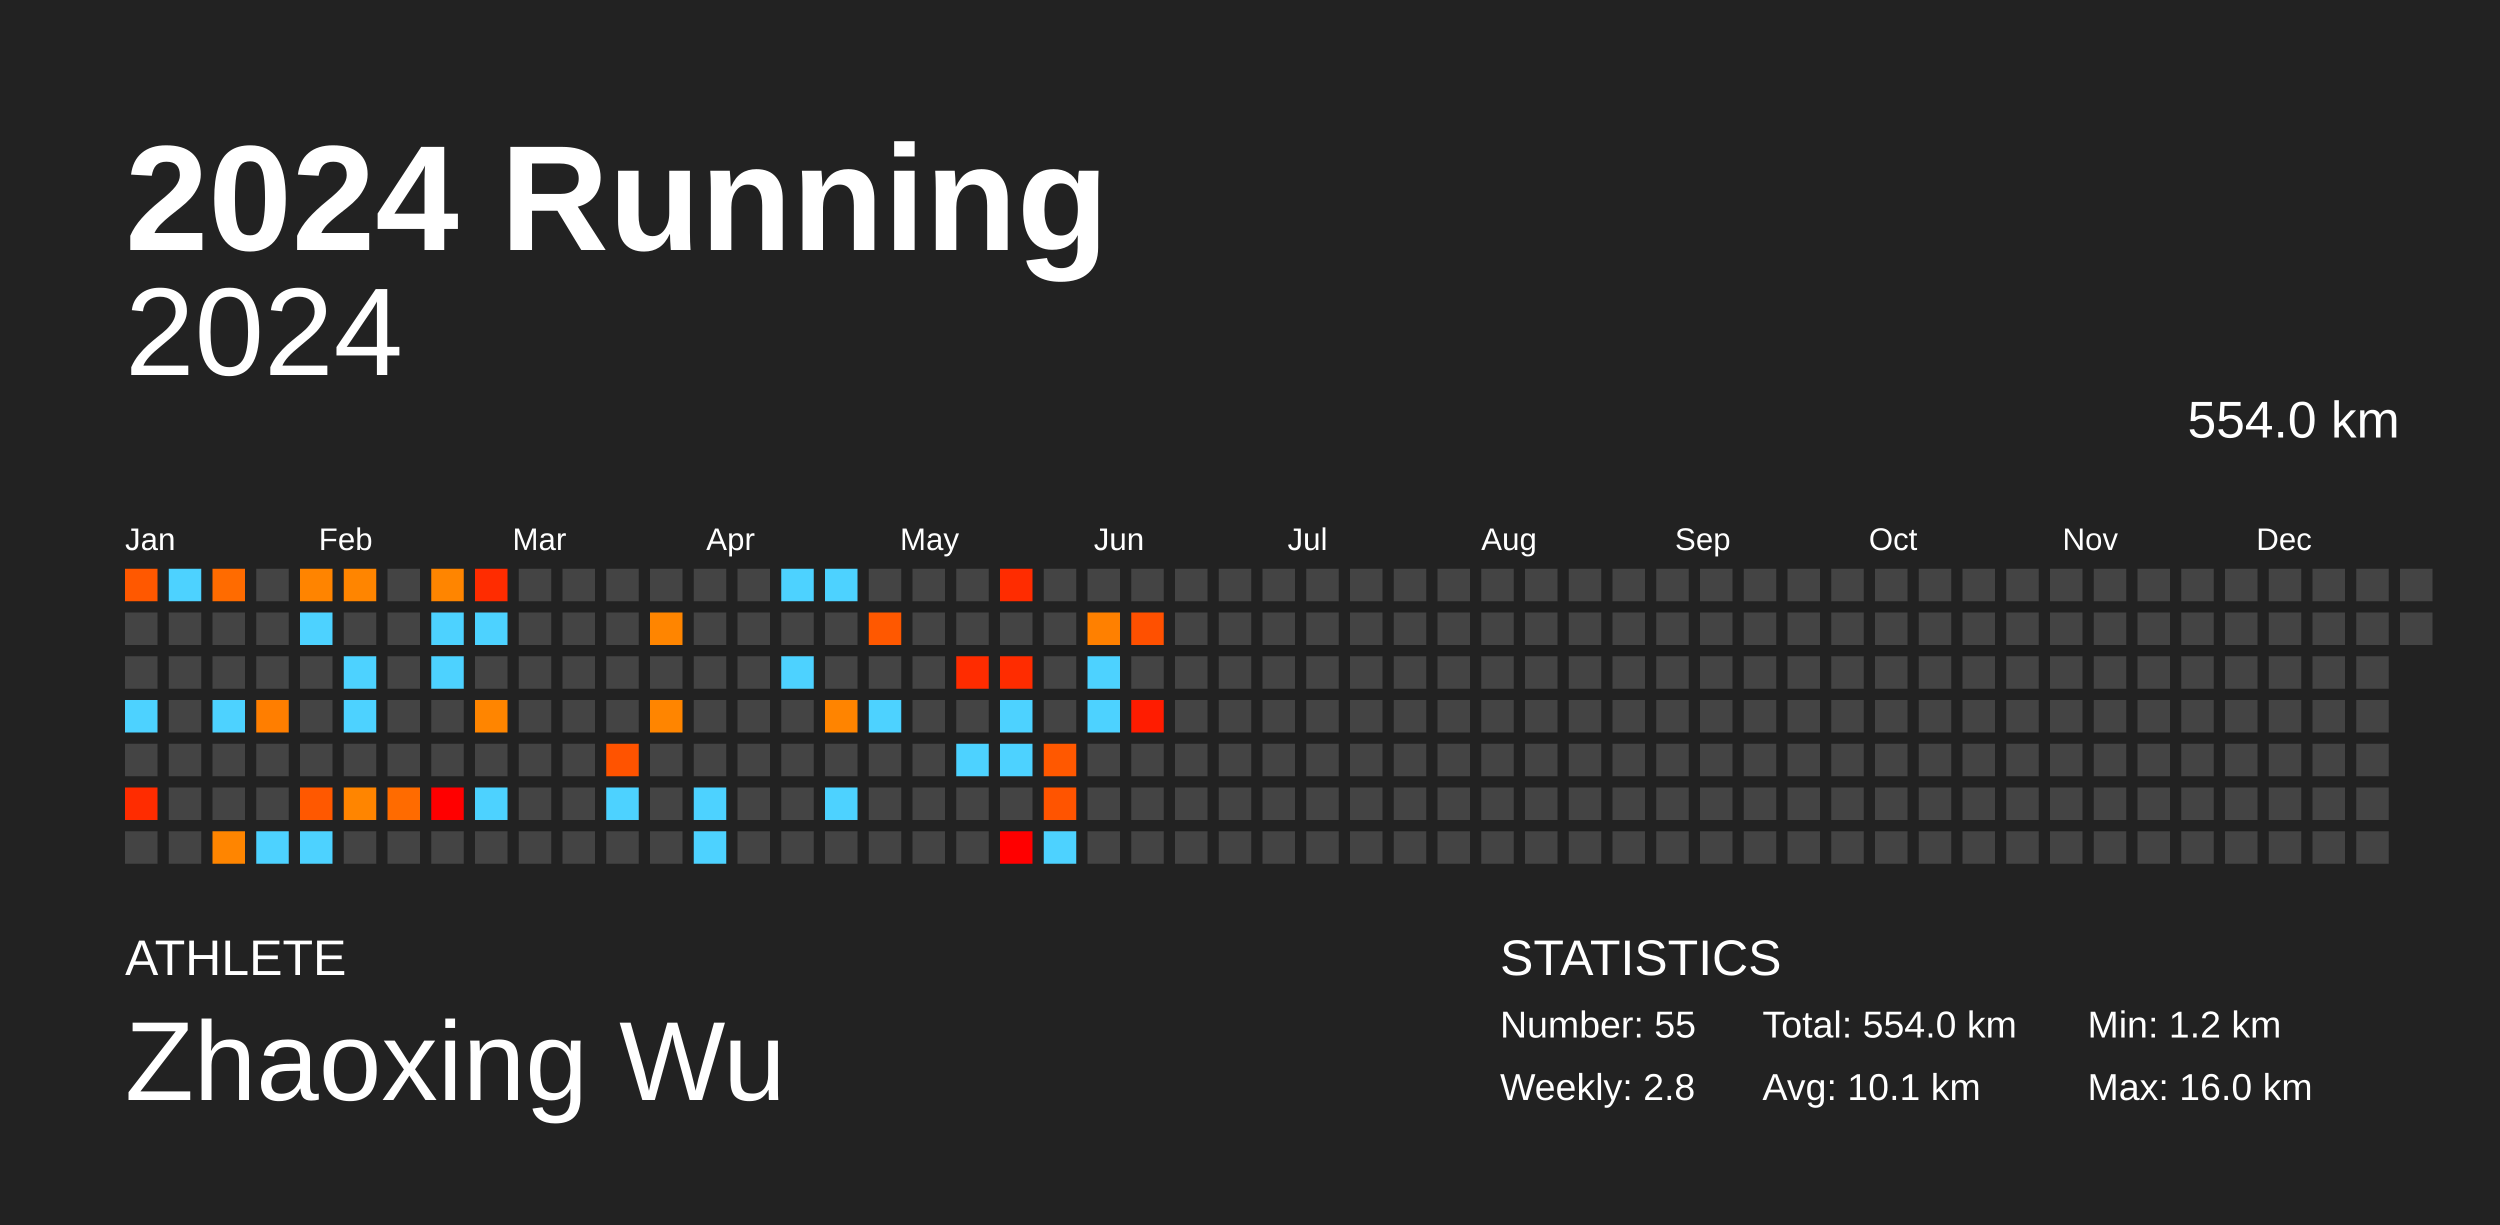
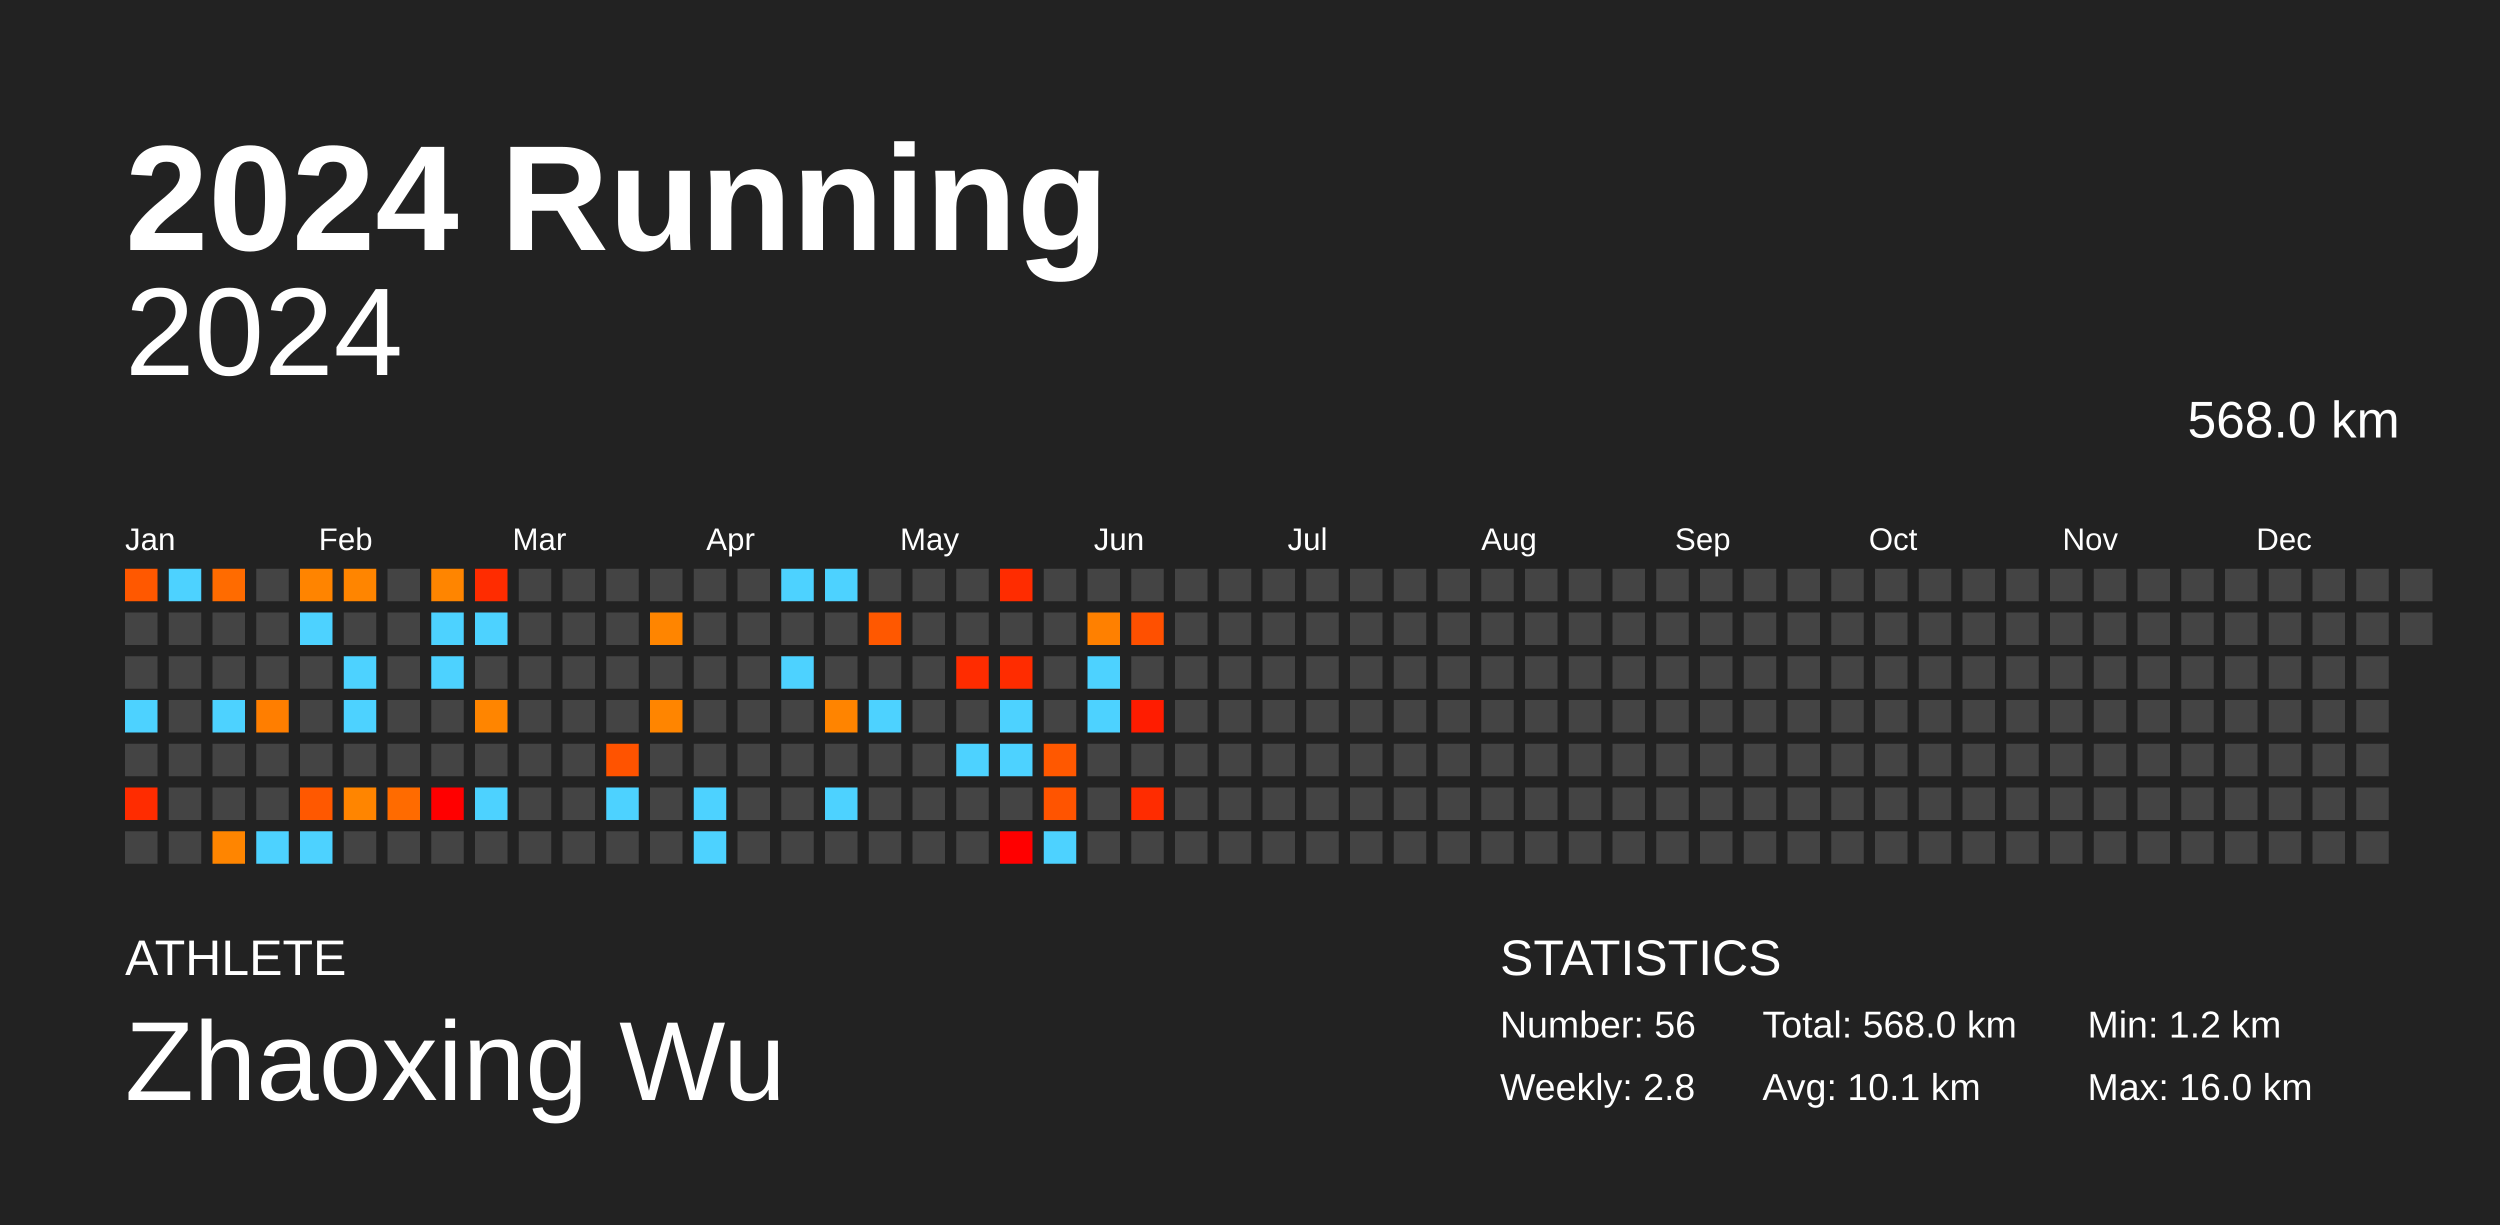
<svg xmlns="http://www.w3.org/2000/svg" baseProfile="full" height="98mm" version="1.1" viewBox="0,0,200,98" width="200mm">
  <defs />
  <rect fill="#222222" height="98" width="200" x="0" y="0" />
  <text fill="#FFFFFF" style="font-size:12px; font-family:Arial; font-weight:bold;" x="10" y="20">2024 Running</text>
  <text fill="#FFFFFF" style="font-size:4px; font-family:Arial" x="10" y="78">ATHLETE</text>
  <text fill="#FFFFFF" style="font-size:9px; font-family:Arial" x="10" y="88">Zhaoxing Wu</text>
  <text fill="#FFFFFF" style="font-size:4px; font-family:Arial" x="120" y="78">STATISTICS</text>
-   <text fill="#FFFFFF" style="font-size:3px; font-family:Arial" x="120" y="83">Number: 55</text>
+   <text fill="#FFFFFF" style="font-size:3px; font-family:Arial" x="120" y="83">Number: 56</text>
  <text fill="#FFFFFF" style="font-size:3px; font-family:Arial" x="120" y="88">Weekly: 2.8</text>
-   <text fill="#FFFFFF" style="font-size:3px; font-family:Arial" x="141" y="83">Total: 554.0 km</text>
+   <text fill="#FFFFFF" style="font-size:3px; font-family:Arial" x="141" y="83">Total: 568.0 km</text>
  <text fill="#FFFFFF" style="font-size:3px; font-family:Arial" x="141" y="88">Avg: 10.1 km</text>
  <text fill="#FFFFFF" style="font-size:3px; font-family:Arial" x="167" y="83">Min: 1.2 km</text>
  <text fill="#FFFFFF" style="font-size:3px; font-family:Arial" x="167" y="88">Max: 16.0 km</text>
  <text alignment-baseline="hanging" fill="#FFFFFF" style="font-size:10.0px; font-family:Arial;" x="10" y="30">2024</text>
-   <text alignment-baseline="hanging" fill="#FFFFFF" style="font-size:4.125px; font-family:Arial;" x="175" y="35">554.0 km</text>
+   <text alignment-baseline="hanging" fill="#FFFFFF" style="font-size:4.125px; font-family:Arial;" x="175" y="35">568.0 km</text>
  <text fill="#FFFFFF" style="font-size:2.5px; font-family:Arial" x="10.0" y="44">Jan</text>
  <text fill="#FFFFFF" style="font-size:2.5px; font-family:Arial" x="25.5" y="44">Feb</text>
  <text fill="#FFFFFF" style="font-size:2.5px; font-family:Arial" x="41.0" y="44">Mar</text>
  <text fill="#FFFFFF" style="font-size:2.5px; font-family:Arial" x="56.5" y="44">Apr</text>
  <text fill="#FFFFFF" style="font-size:2.5px; font-family:Arial" x="72.0" y="44">May</text>
  <text fill="#FFFFFF" style="font-size:2.5px; font-family:Arial" x="87.5" y="44">Jun</text>
  <text fill="#FFFFFF" style="font-size:2.5px; font-family:Arial" x="103.0" y="44">Jul</text>
  <text fill="#FFFFFF" style="font-size:2.5px; font-family:Arial" x="118.5" y="44">Aug</text>
  <text fill="#FFFFFF" style="font-size:2.5px; font-family:Arial" x="134.0" y="44">Sep</text>
  <text fill="#FFFFFF" style="font-size:2.5px; font-family:Arial" x="149.5" y="44">Oct</text>
  <text fill="#FFFFFF" style="font-size:2.5px; font-family:Arial" x="165.0" y="44">Nov</text>
  <text fill="#FFFFFF" style="font-size:2.5px; font-family:Arial" x="180.5" y="44">Dec</text>
  <rect fill="#ff5800" height="2.6" width="2.6" x="10.0" y="45.5" />
  <rect fill="#444444" height="2.6" width="2.6" x="10.0" y="49.0" />
  <rect fill="#444444" height="2.6" width="2.6" x="10.0" y="52.5" />
  <rect fill="#4dd2ff" height="2.6" width="2.6" x="10.0" y="56.0" />
  <rect fill="#444444" height="2.6" width="2.6" x="10.0" y="59.5" />
  <rect fill="#ff2c00" height="2.6" width="2.6" x="10.0" y="63.0" />
  <rect fill="#444444" height="2.6" width="2.6" x="10.0" y="66.5" />
  <rect fill="#4dd2ff" height="2.6" width="2.6" x="13.5" y="45.5" />
  <rect fill="#444444" height="2.6" width="2.6" x="13.5" y="49.0" />
  <rect fill="#444444" height="2.6" width="2.6" x="13.5" y="52.5" />
  <rect fill="#444444" height="2.6" width="2.6" x="13.5" y="56.0" />
  <rect fill="#444444" height="2.6" width="2.6" x="13.5" y="59.5" />
  <rect fill="#444444" height="2.6" width="2.6" x="13.5" y="63.0" />
  <rect fill="#444444" height="2.6" width="2.6" x="13.5" y="66.5" />
  <rect fill="#ff6b00" height="2.6" width="2.6" x="17.0" y="45.5" />
  <rect fill="#444444" height="2.6" width="2.6" x="17.0" y="49.0" />
  <rect fill="#444444" height="2.6" width="2.6" x="17.0" y="52.5" />
  <rect fill="#4dd2ff" height="2.6" width="2.6" x="17.0" y="56.0" />
  <rect fill="#444444" height="2.6" width="2.6" x="17.0" y="59.5" />
  <rect fill="#444444" height="2.6" width="2.6" x="17.0" y="63.0" />
  <rect fill="#ff8500" height="2.6" width="2.6" x="17.0" y="66.5" />
  <rect fill="#444444" height="2.6" width="2.6" x="20.5" y="45.5" />
  <rect fill="#444444" height="2.6" width="2.6" x="20.5" y="49.0" />
  <rect fill="#444444" height="2.6" width="2.6" x="20.5" y="52.5" />
  <rect fill="#ff7e00" height="2.6" width="2.6" x="20.5" y="56.0" />
  <rect fill="#444444" height="2.6" width="2.6" x="20.5" y="59.5" />
  <rect fill="#444444" height="2.6" width="2.6" x="20.5" y="63.0" />
  <rect fill="#4dd2ff" height="2.6" width="2.6" x="20.5" y="66.5" />
  <rect fill="#ff8400" height="2.6" width="2.6" x="24.0" y="45.5" />
  <rect fill="#4dd2ff" height="2.6" width="2.6" x="24.0" y="49.0" />
  <rect fill="#444444" height="2.6" width="2.6" x="24.0" y="52.5" />
  <rect fill="#444444" height="2.6" width="2.6" x="24.0" y="56.0" />
  <rect fill="#444444" height="2.6" width="2.6" x="24.0" y="59.5" />
  <rect fill="#ff5800" height="2.6" width="2.6" x="24.0" y="63.0" />
  <rect fill="#4dd2ff" height="2.6" width="2.6" x="24.0" y="66.5" />
  <rect fill="#ff8500" height="2.6" width="2.6" x="27.5" y="45.5" />
  <rect fill="#444444" height="2.6" width="2.6" x="27.5" y="49.0" />
  <rect fill="#4dd2ff" height="2.6" width="2.6" x="27.5" y="52.5" />
  <rect fill="#4dd2ff" height="2.6" width="2.6" x="27.5" y="56.0" />
  <rect fill="#444444" height="2.6" width="2.6" x="27.5" y="59.5" />
  <rect fill="#ff8500" height="2.6" width="2.6" x="27.5" y="63.0" />
  <rect fill="#444444" height="2.6" width="2.6" x="27.5" y="66.5" />
  <rect fill="#444444" height="2.6" width="2.6" x="31.0" y="45.5" />
  <rect fill="#444444" height="2.6" width="2.6" x="31.0" y="49.0" />
  <rect fill="#444444" height="2.6" width="2.6" x="31.0" y="52.5" />
  <rect fill="#444444" height="2.6" width="2.6" x="31.0" y="56.0" />
  <rect fill="#444444" height="2.6" width="2.6" x="31.0" y="59.5" />
  <rect fill="#ff6b00" height="2.6" width="2.6" x="31.0" y="63.0" />
  <rect fill="#444444" height="2.6" width="2.6" x="31.0" y="66.5" />
  <rect fill="#ff8500" height="2.6" width="2.6" x="34.5" y="45.5" />
  <rect fill="#4dd2ff" height="2.6" width="2.6" x="34.5" y="49.0" />
  <rect fill="#4dd2ff" height="2.6" width="2.6" x="34.5" y="52.5" />
  <rect fill="#444444" height="2.6" width="2.6" x="34.5" y="56.0" />
  <rect fill="#444444" height="2.6" width="2.6" x="34.5" y="59.5" />
  <rect fill="#ff0000" height="2.6" width="2.6" x="34.5" y="63.0" />
  <rect fill="#444444" height="2.6" width="2.6" x="34.5" y="66.5" />
  <rect fill="#ff2c00" height="2.6" width="2.6" x="38.0" y="45.5" />
  <rect fill="#4dd2ff" height="2.6" width="2.6" x="38.0" y="49.0" />
  <rect fill="#444444" height="2.6" width="2.6" x="38.0" y="52.5" />
  <rect fill="#ff8500" height="2.6" width="2.6" x="38.0" y="56.0" />
  <rect fill="#444444" height="2.6" width="2.6" x="38.0" y="59.5" />
  <rect fill="#4dd2ff" height="2.6" width="2.6" x="38.0" y="63.0" />
  <rect fill="#444444" height="2.6" width="2.6" x="38.0" y="66.5" />
  <rect fill="#444444" height="2.6" width="2.6" x="41.5" y="45.5" />
  <rect fill="#444444" height="2.6" width="2.6" x="41.5" y="49.0" />
  <rect fill="#444444" height="2.6" width="2.6" x="41.5" y="52.5" />
  <rect fill="#444444" height="2.6" width="2.6" x="41.5" y="56.0" />
  <rect fill="#444444" height="2.6" width="2.6" x="41.5" y="59.5" />
  <rect fill="#444444" height="2.6" width="2.6" x="41.5" y="63.0" />
  <rect fill="#444444" height="2.6" width="2.6" x="41.5" y="66.5" />
  <rect fill="#444444" height="2.6" width="2.6" x="45.0" y="45.5" />
  <rect fill="#444444" height="2.6" width="2.6" x="45.0" y="49.0" />
  <rect fill="#444444" height="2.6" width="2.6" x="45.0" y="52.5" />
  <rect fill="#444444" height="2.6" width="2.6" x="45.0" y="56.0" />
  <rect fill="#444444" height="2.6" width="2.6" x="45.0" y="59.5" />
  <rect fill="#444444" height="2.6" width="2.6" x="45.0" y="63.0" />
  <rect fill="#444444" height="2.6" width="2.6" x="45.0" y="66.5" />
  <rect fill="#444444" height="2.6" width="2.6" x="48.5" y="45.5" />
  <rect fill="#444444" height="2.6" width="2.6" x="48.5" y="49.0" />
  <rect fill="#444444" height="2.6" width="2.6" x="48.5" y="52.5" />
  <rect fill="#444444" height="2.6" width="2.6" x="48.5" y="56.0" />
  <rect fill="#ff5300" height="2.6" width="2.6" x="48.5" y="59.5" />
  <rect fill="#4dd2ff" height="2.6" width="2.6" x="48.5" y="63.0" />
  <rect fill="#444444" height="2.6" width="2.6" x="48.5" y="66.5" />
  <rect fill="#444444" height="2.6" width="2.6" x="52.0" y="45.5" />
  <rect fill="#ff8500" height="2.6" width="2.6" x="52.0" y="49.0" />
  <rect fill="#444444" height="2.6" width="2.6" x="52.0" y="52.5" />
  <rect fill="#ff8500" height="2.6" width="2.6" x="52.0" y="56.0" />
  <rect fill="#444444" height="2.6" width="2.6" x="52.0" y="59.5" />
  <rect fill="#444444" height="2.6" width="2.6" x="52.0" y="63.0" />
  <rect fill="#444444" height="2.6" width="2.6" x="52.0" y="66.5" />
  <rect fill="#444444" height="2.6" width="2.6" x="55.5" y="45.5" />
  <rect fill="#444444" height="2.6" width="2.6" x="55.5" y="49.0" />
  <rect fill="#444444" height="2.6" width="2.6" x="55.5" y="52.5" />
  <rect fill="#444444" height="2.6" width="2.6" x="55.5" y="56.0" />
  <rect fill="#444444" height="2.6" width="2.6" x="55.5" y="59.5" />
  <rect fill="#4dd2ff" height="2.6" width="2.6" x="55.5" y="63.0" />
  <rect fill="#4dd2ff" height="2.6" width="2.6" x="55.5" y="66.5" />
  <rect fill="#444444" height="2.6" width="2.6" x="59.0" y="45.5" />
  <rect fill="#444444" height="2.6" width="2.6" x="59.0" y="49.0" />
  <rect fill="#444444" height="2.6" width="2.6" x="59.0" y="52.5" />
  <rect fill="#444444" height="2.6" width="2.6" x="59.0" y="56.0" />
  <rect fill="#444444" height="2.6" width="2.6" x="59.0" y="59.5" />
  <rect fill="#444444" height="2.6" width="2.6" x="59.0" y="63.0" />
  <rect fill="#444444" height="2.6" width="2.6" x="59.0" y="66.5" />
  <rect fill="#4dd2ff" height="2.6" width="2.6" x="62.5" y="45.5" />
  <rect fill="#444444" height="2.6" width="2.6" x="62.5" y="49.0" />
  <rect fill="#4dd2ff" height="2.6" width="2.6" x="62.5" y="52.5" />
  <rect fill="#444444" height="2.6" width="2.6" x="62.5" y="56.0" />
  <rect fill="#444444" height="2.6" width="2.6" x="62.5" y="59.5" />
  <rect fill="#444444" height="2.6" width="2.6" x="62.5" y="63.0" />
  <rect fill="#444444" height="2.6" width="2.6" x="62.5" y="66.5" />
  <rect fill="#4dd2ff" height="2.6" width="2.6" x="66.0" y="45.5" />
  <rect fill="#444444" height="2.6" width="2.6" x="66.0" y="49.0" />
  <rect fill="#444444" height="2.6" width="2.6" x="66.0" y="52.5" />
  <rect fill="#ff8400" height="2.6" width="2.6" x="66.0" y="56.0" />
  <rect fill="#444444" height="2.6" width="2.6" x="66.0" y="59.5" />
  <rect fill="#4dd2ff" height="2.6" width="2.6" x="66.0" y="63.0" />
  <rect fill="#444444" height="2.6" width="2.6" x="66.0" y="66.5" />
  <rect fill="#444444" height="2.6" width="2.6" x="69.5" y="45.5" />
  <rect fill="#ff5800" height="2.6" width="2.6" x="69.5" y="49.0" />
  <rect fill="#444444" height="2.6" width="2.6" x="69.5" y="52.5" />
  <rect fill="#4dd2ff" height="2.6" width="2.6" x="69.5" y="56.0" />
  <rect fill="#444444" height="2.6" width="2.6" x="69.5" y="59.5" />
  <rect fill="#444444" height="2.6" width="2.6" x="69.5" y="63.0" />
  <rect fill="#444444" height="2.6" width="2.6" x="69.5" y="66.5" />
  <rect fill="#444444" height="2.6" width="2.6" x="73.0" y="45.5" />
  <rect fill="#444444" height="2.6" width="2.6" x="73.0" y="49.0" />
  <rect fill="#444444" height="2.6" width="2.6" x="73.0" y="52.5" />
  <rect fill="#444444" height="2.6" width="2.6" x="73.0" y="56.0" />
  <rect fill="#444444" height="2.6" width="2.6" x="73.0" y="59.5" />
  <rect fill="#444444" height="2.6" width="2.6" x="73.0" y="63.0" />
  <rect fill="#444444" height="2.6" width="2.6" x="73.0" y="66.5" />
  <rect fill="#444444" height="2.6" width="2.6" x="76.5" y="45.5" />
  <rect fill="#444444" height="2.6" width="2.6" x="76.5" y="49.0" />
  <rect fill="#ff2c00" height="2.6" width="2.6" x="76.5" y="52.5" />
  <rect fill="#444444" height="2.6" width="2.6" x="76.5" y="56.0" />
  <rect fill="#4dd2ff" height="2.6" width="2.6" x="76.5" y="59.5" />
  <rect fill="#444444" height="2.6" width="2.6" x="76.5" y="63.0" />
  <rect fill="#444444" height="2.6" width="2.6" x="76.5" y="66.5" />
  <rect fill="#ff2c00" height="2.6" width="2.6" x="80.0" y="45.5" />
  <rect fill="#444444" height="2.6" width="2.6" x="80.0" y="49.0" />
  <rect fill="#ff2c00" height="2.6" width="2.6" x="80.0" y="52.5" />
  <rect fill="#4dd2ff" height="2.6" width="2.6" x="80.0" y="56.0" />
  <rect fill="#4dd2ff" height="2.6" width="2.6" x="80.0" y="59.5" />
  <rect fill="#444444" height="2.6" width="2.6" x="80.0" y="63.0" />
  <rect fill="#ff0000" height="2.6" width="2.6" x="80.0" y="66.5" />
  <rect fill="#444444" height="2.6" width="2.6" x="83.5" y="45.5" />
  <rect fill="#444444" height="2.6" width="2.6" x="83.5" y="49.0" />
  <rect fill="#444444" height="2.6" width="2.6" x="83.5" y="52.5" />
  <rect fill="#444444" height="2.6" width="2.6" x="83.5" y="56.0" />
  <rect fill="#ff5800" height="2.6" width="2.6" x="83.5" y="59.5" />
  <rect fill="#ff5400" height="2.6" width="2.6" x="83.5" y="63.0" />
  <rect fill="#4dd2ff" height="2.6" width="2.6" x="83.5" y="66.5" />
  <rect fill="#444444" height="2.6" width="2.6" x="87.0" y="45.5" />
  <rect fill="#ff8000" height="2.6" width="2.6" x="87.0" y="49.0" />
  <rect fill="#4dd2ff" height="2.6" width="2.6" x="87.0" y="52.5" />
  <rect fill="#4dd2ff" height="2.6" width="2.6" x="87.0" y="56.0" />
  <rect fill="#444444" height="2.6" width="2.6" x="87.0" y="59.5" />
  <rect fill="#444444" height="2.6" width="2.6" x="87.0" y="63.0" />
  <rect fill="#444444" height="2.6" width="2.6" x="87.0" y="66.5" />
  <rect fill="#444444" height="2.6" width="2.6" x="90.5" y="45.5" />
  <rect fill="#ff5000" height="2.6" width="2.6" x="90.5" y="49.0" />
  <rect fill="#444444" height="2.6" width="2.6" x="90.5" y="52.5" />
  <rect fill="#ff1c00" height="2.6" width="2.6" x="90.5" y="56.0" />
  <rect fill="#444444" height="2.6" width="2.6" x="90.5" y="59.5" />
-   <rect fill="#444444" height="2.6" width="2.6" x="90.5" y="63.0" />
+   <rect fill="#ff2c00" height="2.6" width="2.6" x="90.5" y="63.0" />
  <rect fill="#444444" height="2.6" width="2.6" x="90.5" y="66.5" />
  <rect fill="#444444" height="2.6" width="2.6" x="94.0" y="45.5" />
  <rect fill="#444444" height="2.6" width="2.6" x="94.0" y="49.0" />
  <rect fill="#444444" height="2.6" width="2.6" x="94.0" y="52.5" />
  <rect fill="#444444" height="2.6" width="2.6" x="94.0" y="56.0" />
  <rect fill="#444444" height="2.6" width="2.6" x="94.0" y="59.5" />
  <rect fill="#444444" height="2.6" width="2.6" x="94.0" y="63.0" />
  <rect fill="#444444" height="2.6" width="2.6" x="94.0" y="66.5" />
  <rect fill="#444444" height="2.6" width="2.6" x="97.5" y="45.5" />
  <rect fill="#444444" height="2.6" width="2.6" x="97.5" y="49.0" />
  <rect fill="#444444" height="2.6" width="2.6" x="97.5" y="52.5" />
  <rect fill="#444444" height="2.6" width="2.6" x="97.5" y="56.0" />
  <rect fill="#444444" height="2.6" width="2.6" x="97.5" y="59.5" />
  <rect fill="#444444" height="2.6" width="2.6" x="97.5" y="63.0" />
  <rect fill="#444444" height="2.6" width="2.6" x="97.5" y="66.5" />
  <rect fill="#444444" height="2.6" width="2.6" x="101.0" y="45.5" />
  <rect fill="#444444" height="2.6" width="2.6" x="101.0" y="49.0" />
  <rect fill="#444444" height="2.6" width="2.6" x="101.0" y="52.5" />
  <rect fill="#444444" height="2.6" width="2.6" x="101.0" y="56.0" />
  <rect fill="#444444" height="2.6" width="2.6" x="101.0" y="59.5" />
  <rect fill="#444444" height="2.6" width="2.6" x="101.0" y="63.0" />
  <rect fill="#444444" height="2.6" width="2.6" x="101.0" y="66.5" />
  <rect fill="#444444" height="2.6" width="2.6" x="104.5" y="45.5" />
  <rect fill="#444444" height="2.6" width="2.6" x="104.5" y="49.0" />
  <rect fill="#444444" height="2.6" width="2.6" x="104.5" y="52.5" />
  <rect fill="#444444" height="2.6" width="2.6" x="104.5" y="56.0" />
  <rect fill="#444444" height="2.6" width="2.6" x="104.5" y="59.5" />
  <rect fill="#444444" height="2.6" width="2.6" x="104.5" y="63.0" />
  <rect fill="#444444" height="2.6" width="2.6" x="104.5" y="66.5" />
  <rect fill="#444444" height="2.6" width="2.6" x="108.0" y="45.5" />
  <rect fill="#444444" height="2.6" width="2.6" x="108.0" y="49.0" />
  <rect fill="#444444" height="2.6" width="2.6" x="108.0" y="52.5" />
  <rect fill="#444444" height="2.6" width="2.6" x="108.0" y="56.0" />
  <rect fill="#444444" height="2.6" width="2.6" x="108.0" y="59.5" />
  <rect fill="#444444" height="2.6" width="2.6" x="108.0" y="63.0" />
  <rect fill="#444444" height="2.6" width="2.6" x="108.0" y="66.5" />
  <rect fill="#444444" height="2.6" width="2.6" x="111.5" y="45.5" />
  <rect fill="#444444" height="2.6" width="2.6" x="111.5" y="49.0" />
  <rect fill="#444444" height="2.6" width="2.6" x="111.5" y="52.5" />
  <rect fill="#444444" height="2.6" width="2.6" x="111.5" y="56.0" />
  <rect fill="#444444" height="2.6" width="2.6" x="111.5" y="59.5" />
  <rect fill="#444444" height="2.6" width="2.6" x="111.5" y="63.0" />
  <rect fill="#444444" height="2.6" width="2.6" x="111.5" y="66.5" />
  <rect fill="#444444" height="2.6" width="2.6" x="115.0" y="45.5" />
  <rect fill="#444444" height="2.6" width="2.6" x="115.0" y="49.0" />
  <rect fill="#444444" height="2.6" width="2.6" x="115.0" y="52.5" />
  <rect fill="#444444" height="2.6" width="2.6" x="115.0" y="56.0" />
  <rect fill="#444444" height="2.6" width="2.6" x="115.0" y="59.5" />
  <rect fill="#444444" height="2.6" width="2.6" x="115.0" y="63.0" />
  <rect fill="#444444" height="2.6" width="2.6" x="115.0" y="66.5" />
  <rect fill="#444444" height="2.6" width="2.6" x="118.5" y="45.5" />
  <rect fill="#444444" height="2.6" width="2.6" x="118.5" y="49.0" />
  <rect fill="#444444" height="2.6" width="2.6" x="118.5" y="52.5" />
  <rect fill="#444444" height="2.6" width="2.6" x="118.5" y="56.0" />
  <rect fill="#444444" height="2.6" width="2.6" x="118.5" y="59.5" />
  <rect fill="#444444" height="2.6" width="2.6" x="118.5" y="63.0" />
  <rect fill="#444444" height="2.6" width="2.6" x="118.5" y="66.5" />
  <rect fill="#444444" height="2.6" width="2.6" x="122.0" y="45.5" />
  <rect fill="#444444" height="2.6" width="2.6" x="122.0" y="49.0" />
  <rect fill="#444444" height="2.6" width="2.6" x="122.0" y="52.5" />
  <rect fill="#444444" height="2.6" width="2.6" x="122.0" y="56.0" />
  <rect fill="#444444" height="2.6" width="2.6" x="122.0" y="59.5" />
  <rect fill="#444444" height="2.6" width="2.6" x="122.0" y="63.0" />
  <rect fill="#444444" height="2.6" width="2.6" x="122.0" y="66.5" />
  <rect fill="#444444" height="2.6" width="2.6" x="125.5" y="45.5" />
  <rect fill="#444444" height="2.6" width="2.6" x="125.5" y="49.0" />
  <rect fill="#444444" height="2.6" width="2.6" x="125.5" y="52.5" />
  <rect fill="#444444" height="2.6" width="2.6" x="125.5" y="56.0" />
  <rect fill="#444444" height="2.6" width="2.6" x="125.5" y="59.5" />
  <rect fill="#444444" height="2.6" width="2.6" x="125.5" y="63.0" />
  <rect fill="#444444" height="2.6" width="2.6" x="125.5" y="66.5" />
  <rect fill="#444444" height="2.6" width="2.6" x="129.0" y="45.5" />
  <rect fill="#444444" height="2.6" width="2.6" x="129.0" y="49.0" />
  <rect fill="#444444" height="2.6" width="2.6" x="129.0" y="52.5" />
  <rect fill="#444444" height="2.6" width="2.6" x="129.0" y="56.0" />
  <rect fill="#444444" height="2.6" width="2.6" x="129.0" y="59.5" />
  <rect fill="#444444" height="2.6" width="2.6" x="129.0" y="63.0" />
  <rect fill="#444444" height="2.6" width="2.6" x="129.0" y="66.5" />
  <rect fill="#444444" height="2.6" width="2.6" x="132.5" y="45.5" />
  <rect fill="#444444" height="2.6" width="2.6" x="132.5" y="49.0" />
  <rect fill="#444444" height="2.6" width="2.6" x="132.5" y="52.5" />
  <rect fill="#444444" height="2.6" width="2.6" x="132.5" y="56.0" />
  <rect fill="#444444" height="2.6" width="2.6" x="132.5" y="59.5" />
  <rect fill="#444444" height="2.6" width="2.6" x="132.5" y="63.0" />
  <rect fill="#444444" height="2.6" width="2.6" x="132.5" y="66.5" />
  <rect fill="#444444" height="2.6" width="2.6" x="136.0" y="45.5" />
  <rect fill="#444444" height="2.6" width="2.6" x="136.0" y="49.0" />
  <rect fill="#444444" height="2.6" width="2.6" x="136.0" y="52.5" />
  <rect fill="#444444" height="2.6" width="2.6" x="136.0" y="56.0" />
  <rect fill="#444444" height="2.6" width="2.6" x="136.0" y="59.5" />
  <rect fill="#444444" height="2.6" width="2.6" x="136.0" y="63.0" />
  <rect fill="#444444" height="2.6" width="2.6" x="136.0" y="66.5" />
  <rect fill="#444444" height="2.6" width="2.6" x="139.5" y="45.5" />
  <rect fill="#444444" height="2.6" width="2.6" x="139.5" y="49.0" />
  <rect fill="#444444" height="2.6" width="2.6" x="139.5" y="52.5" />
  <rect fill="#444444" height="2.6" width="2.6" x="139.5" y="56.0" />
  <rect fill="#444444" height="2.6" width="2.6" x="139.5" y="59.5" />
  <rect fill="#444444" height="2.6" width="2.6" x="139.5" y="63.0" />
  <rect fill="#444444" height="2.6" width="2.6" x="139.5" y="66.5" />
  <rect fill="#444444" height="2.6" width="2.6" x="143.0" y="45.5" />
  <rect fill="#444444" height="2.6" width="2.6" x="143.0" y="49.0" />
  <rect fill="#444444" height="2.6" width="2.6" x="143.0" y="52.5" />
  <rect fill="#444444" height="2.6" width="2.6" x="143.0" y="56.0" />
  <rect fill="#444444" height="2.6" width="2.6" x="143.0" y="59.5" />
  <rect fill="#444444" height="2.6" width="2.6" x="143.0" y="63.0" />
  <rect fill="#444444" height="2.6" width="2.6" x="143.0" y="66.5" />
  <rect fill="#444444" height="2.6" width="2.6" x="146.5" y="45.5" />
  <rect fill="#444444" height="2.6" width="2.6" x="146.5" y="49.0" />
  <rect fill="#444444" height="2.6" width="2.6" x="146.5" y="52.5" />
  <rect fill="#444444" height="2.6" width="2.6" x="146.5" y="56.0" />
  <rect fill="#444444" height="2.6" width="2.6" x="146.5" y="59.5" />
  <rect fill="#444444" height="2.6" width="2.6" x="146.5" y="63.0" />
  <rect fill="#444444" height="2.6" width="2.6" x="146.5" y="66.5" />
  <rect fill="#444444" height="2.6" width="2.6" x="150.0" y="45.5" />
  <rect fill="#444444" height="2.6" width="2.6" x="150.0" y="49.0" />
  <rect fill="#444444" height="2.6" width="2.6" x="150.0" y="52.5" />
  <rect fill="#444444" height="2.6" width="2.6" x="150.0" y="56.0" />
  <rect fill="#444444" height="2.6" width="2.6" x="150.0" y="59.5" />
  <rect fill="#444444" height="2.6" width="2.6" x="150.0" y="63.0" />
  <rect fill="#444444" height="2.6" width="2.6" x="150.0" y="66.5" />
  <rect fill="#444444" height="2.6" width="2.6" x="153.5" y="45.5" />
  <rect fill="#444444" height="2.6" width="2.6" x="153.5" y="49.0" />
  <rect fill="#444444" height="2.6" width="2.6" x="153.5" y="52.5" />
  <rect fill="#444444" height="2.6" width="2.6" x="153.5" y="56.0" />
  <rect fill="#444444" height="2.6" width="2.6" x="153.5" y="59.5" />
  <rect fill="#444444" height="2.6" width="2.6" x="153.5" y="63.0" />
  <rect fill="#444444" height="2.6" width="2.6" x="153.5" y="66.5" />
  <rect fill="#444444" height="2.6" width="2.6" x="157.0" y="45.5" />
  <rect fill="#444444" height="2.6" width="2.6" x="157.0" y="49.0" />
  <rect fill="#444444" height="2.6" width="2.6" x="157.0" y="52.5" />
  <rect fill="#444444" height="2.6" width="2.6" x="157.0" y="56.0" />
  <rect fill="#444444" height="2.6" width="2.6" x="157.0" y="59.5" />
  <rect fill="#444444" height="2.6" width="2.6" x="157.0" y="63.0" />
  <rect fill="#444444" height="2.6" width="2.6" x="157.0" y="66.5" />
  <rect fill="#444444" height="2.6" width="2.6" x="160.5" y="45.5" />
  <rect fill="#444444" height="2.6" width="2.6" x="160.5" y="49.0" />
  <rect fill="#444444" height="2.6" width="2.6" x="160.5" y="52.5" />
  <rect fill="#444444" height="2.6" width="2.6" x="160.5" y="56.0" />
  <rect fill="#444444" height="2.6" width="2.6" x="160.5" y="59.5" />
  <rect fill="#444444" height="2.6" width="2.6" x="160.5" y="63.0" />
  <rect fill="#444444" height="2.6" width="2.6" x="160.5" y="66.5" />
  <rect fill="#444444" height="2.6" width="2.6" x="164.0" y="45.5" />
  <rect fill="#444444" height="2.6" width="2.6" x="164.0" y="49.0" />
  <rect fill="#444444" height="2.6" width="2.6" x="164.0" y="52.5" />
  <rect fill="#444444" height="2.6" width="2.6" x="164.0" y="56.0" />
  <rect fill="#444444" height="2.6" width="2.6" x="164.0" y="59.5" />
  <rect fill="#444444" height="2.6" width="2.6" x="164.0" y="63.0" />
  <rect fill="#444444" height="2.6" width="2.6" x="164.0" y="66.5" />
  <rect fill="#444444" height="2.6" width="2.6" x="167.5" y="45.5" />
  <rect fill="#444444" height="2.6" width="2.6" x="167.5" y="49.0" />
  <rect fill="#444444" height="2.6" width="2.6" x="167.5" y="52.5" />
  <rect fill="#444444" height="2.6" width="2.6" x="167.5" y="56.0" />
  <rect fill="#444444" height="2.6" width="2.6" x="167.5" y="59.5" />
  <rect fill="#444444" height="2.6" width="2.6" x="167.5" y="63.0" />
  <rect fill="#444444" height="2.6" width="2.6" x="167.5" y="66.5" />
  <rect fill="#444444" height="2.6" width="2.6" x="171.0" y="45.5" />
  <rect fill="#444444" height="2.6" width="2.6" x="171.0" y="49.0" />
  <rect fill="#444444" height="2.6" width="2.6" x="171.0" y="52.5" />
  <rect fill="#444444" height="2.6" width="2.6" x="171.0" y="56.0" />
  <rect fill="#444444" height="2.6" width="2.6" x="171.0" y="59.5" />
  <rect fill="#444444" height="2.6" width="2.6" x="171.0" y="63.0" />
  <rect fill="#444444" height="2.6" width="2.6" x="171.0" y="66.5" />
  <rect fill="#444444" height="2.6" width="2.6" x="174.5" y="45.5" />
  <rect fill="#444444" height="2.6" width="2.6" x="174.5" y="49.0" />
  <rect fill="#444444" height="2.6" width="2.6" x="174.5" y="52.5" />
  <rect fill="#444444" height="2.6" width="2.6" x="174.5" y="56.0" />
  <rect fill="#444444" height="2.6" width="2.6" x="174.5" y="59.5" />
  <rect fill="#444444" height="2.6" width="2.6" x="174.5" y="63.0" />
  <rect fill="#444444" height="2.6" width="2.6" x="174.5" y="66.5" />
  <rect fill="#444444" height="2.6" width="2.6" x="178.0" y="45.5" />
  <rect fill="#444444" height="2.6" width="2.6" x="178.0" y="49.0" />
  <rect fill="#444444" height="2.6" width="2.6" x="178.0" y="52.5" />
  <rect fill="#444444" height="2.6" width="2.6" x="178.0" y="56.0" />
  <rect fill="#444444" height="2.6" width="2.6" x="178.0" y="59.5" />
  <rect fill="#444444" height="2.6" width="2.6" x="178.0" y="63.0" />
  <rect fill="#444444" height="2.6" width="2.6" x="178.0" y="66.5" />
  <rect fill="#444444" height="2.6" width="2.6" x="181.5" y="45.5" />
  <rect fill="#444444" height="2.6" width="2.6" x="181.5" y="49.0" />
  <rect fill="#444444" height="2.6" width="2.6" x="181.5" y="52.5" />
  <rect fill="#444444" height="2.6" width="2.6" x="181.5" y="56.0" />
  <rect fill="#444444" height="2.6" width="2.6" x="181.5" y="59.5" />
  <rect fill="#444444" height="2.6" width="2.6" x="181.5" y="63.0" />
  <rect fill="#444444" height="2.6" width="2.6" x="181.5" y="66.5" />
  <rect fill="#444444" height="2.6" width="2.6" x="185.0" y="45.5" />
  <rect fill="#444444" height="2.6" width="2.6" x="185.0" y="49.0" />
  <rect fill="#444444" height="2.6" width="2.6" x="185.0" y="52.5" />
  <rect fill="#444444" height="2.6" width="2.6" x="185.0" y="56.0" />
  <rect fill="#444444" height="2.6" width="2.6" x="185.0" y="59.5" />
  <rect fill="#444444" height="2.6" width="2.6" x="185.0" y="63.0" />
  <rect fill="#444444" height="2.6" width="2.6" x="185.0" y="66.5" />
  <rect fill="#444444" height="2.6" width="2.6" x="188.5" y="45.5" />
  <rect fill="#444444" height="2.6" width="2.6" x="188.5" y="49.0" />
  <rect fill="#444444" height="2.6" width="2.6" x="188.5" y="52.5" />
  <rect fill="#444444" height="2.6" width="2.6" x="188.5" y="56.0" />
  <rect fill="#444444" height="2.6" width="2.6" x="188.5" y="59.5" />
  <rect fill="#444444" height="2.6" width="2.6" x="188.5" y="63.0" />
  <rect fill="#444444" height="2.6" width="2.6" x="188.5" y="66.5" />
  <rect fill="#444444" height="2.6" width="2.6" x="192.0" y="45.5" />
  <rect fill="#444444" height="2.6" width="2.6" x="192.0" y="49.0" />
</svg>
